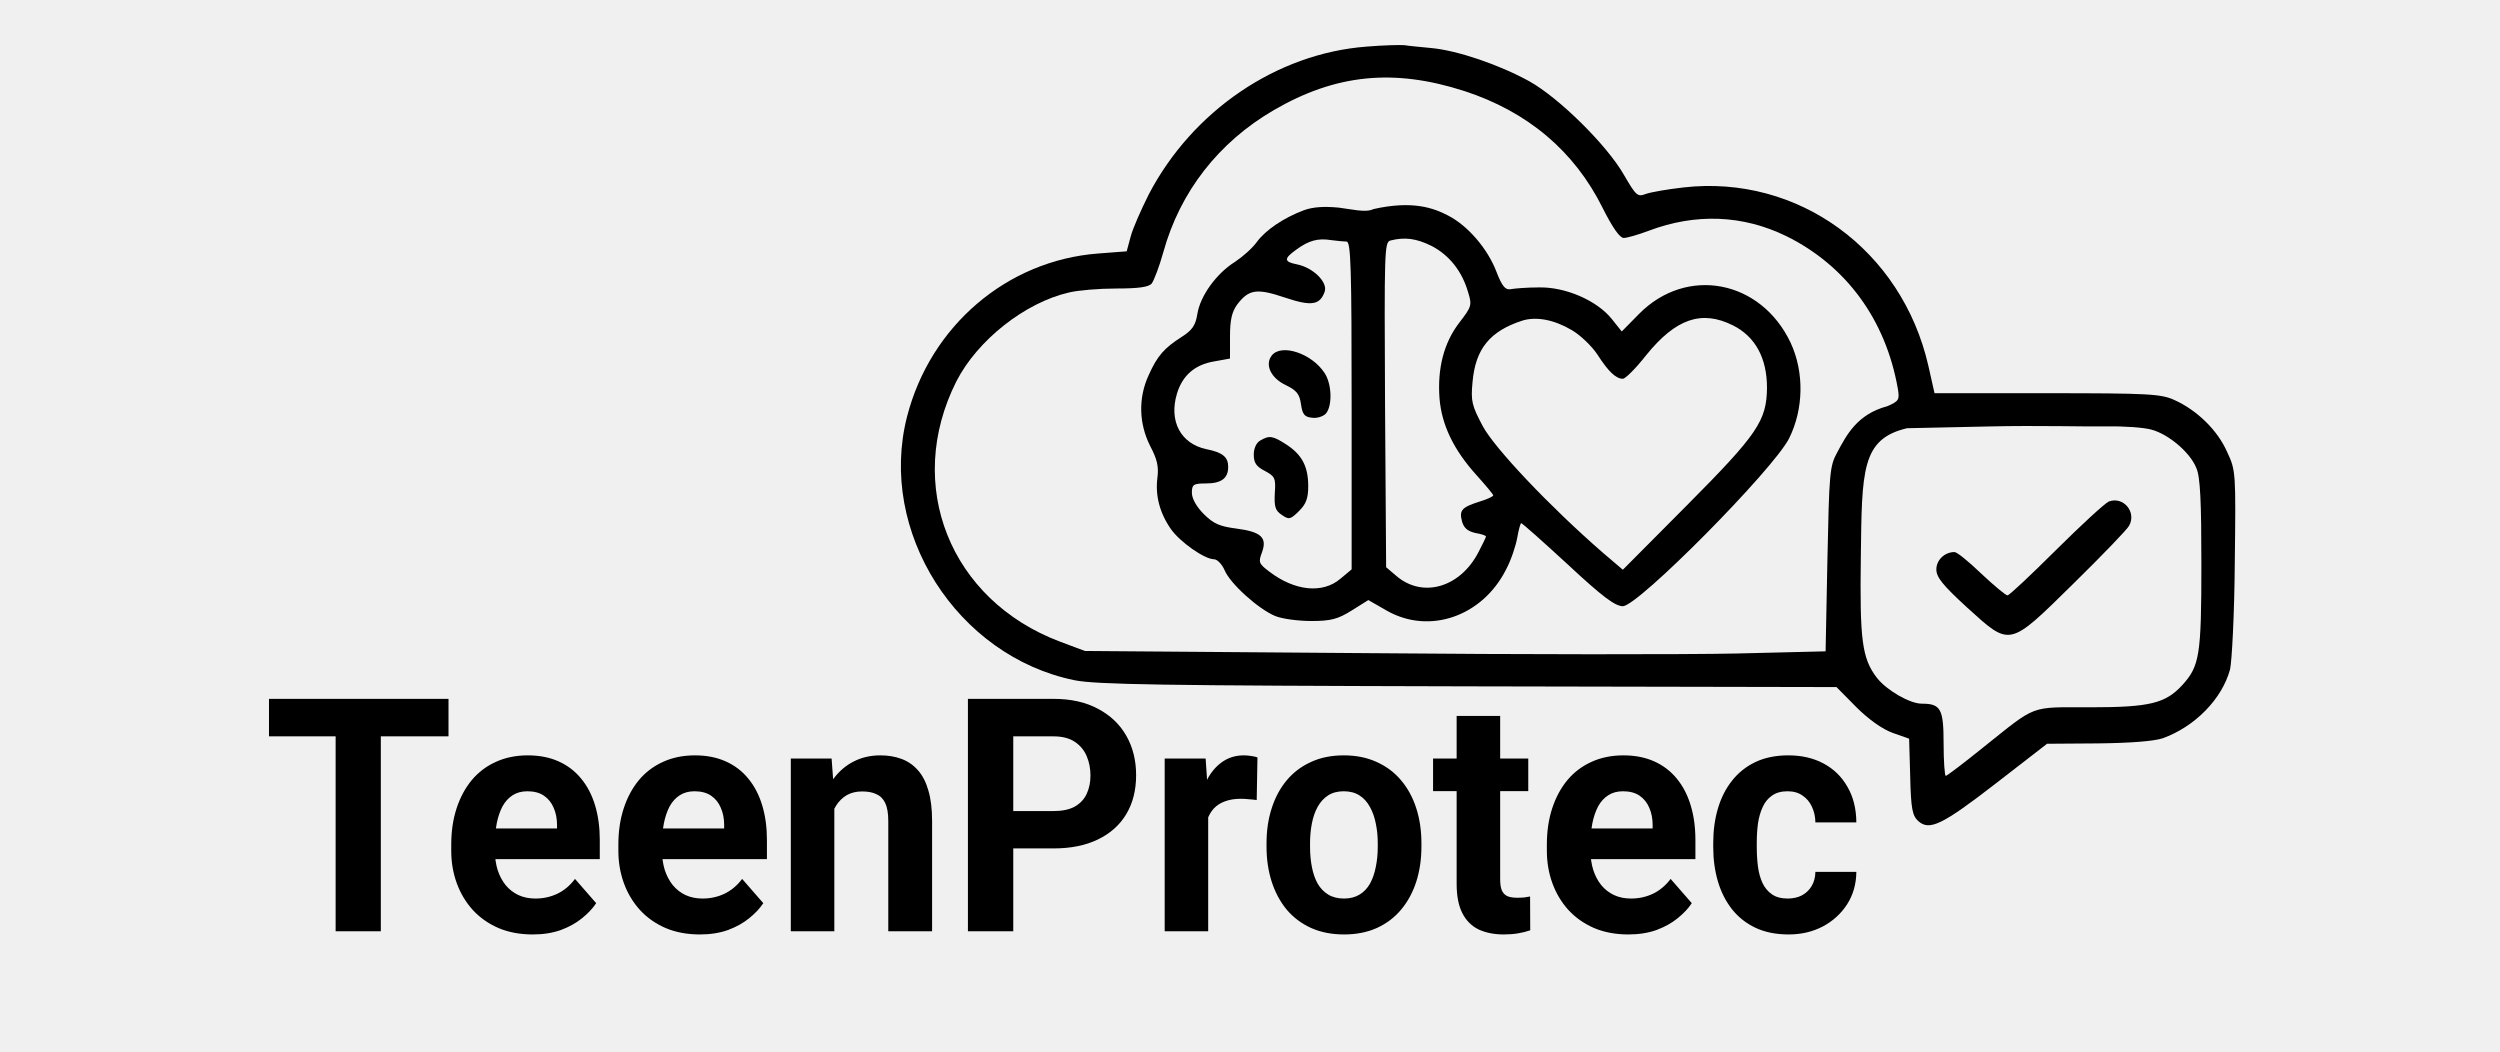
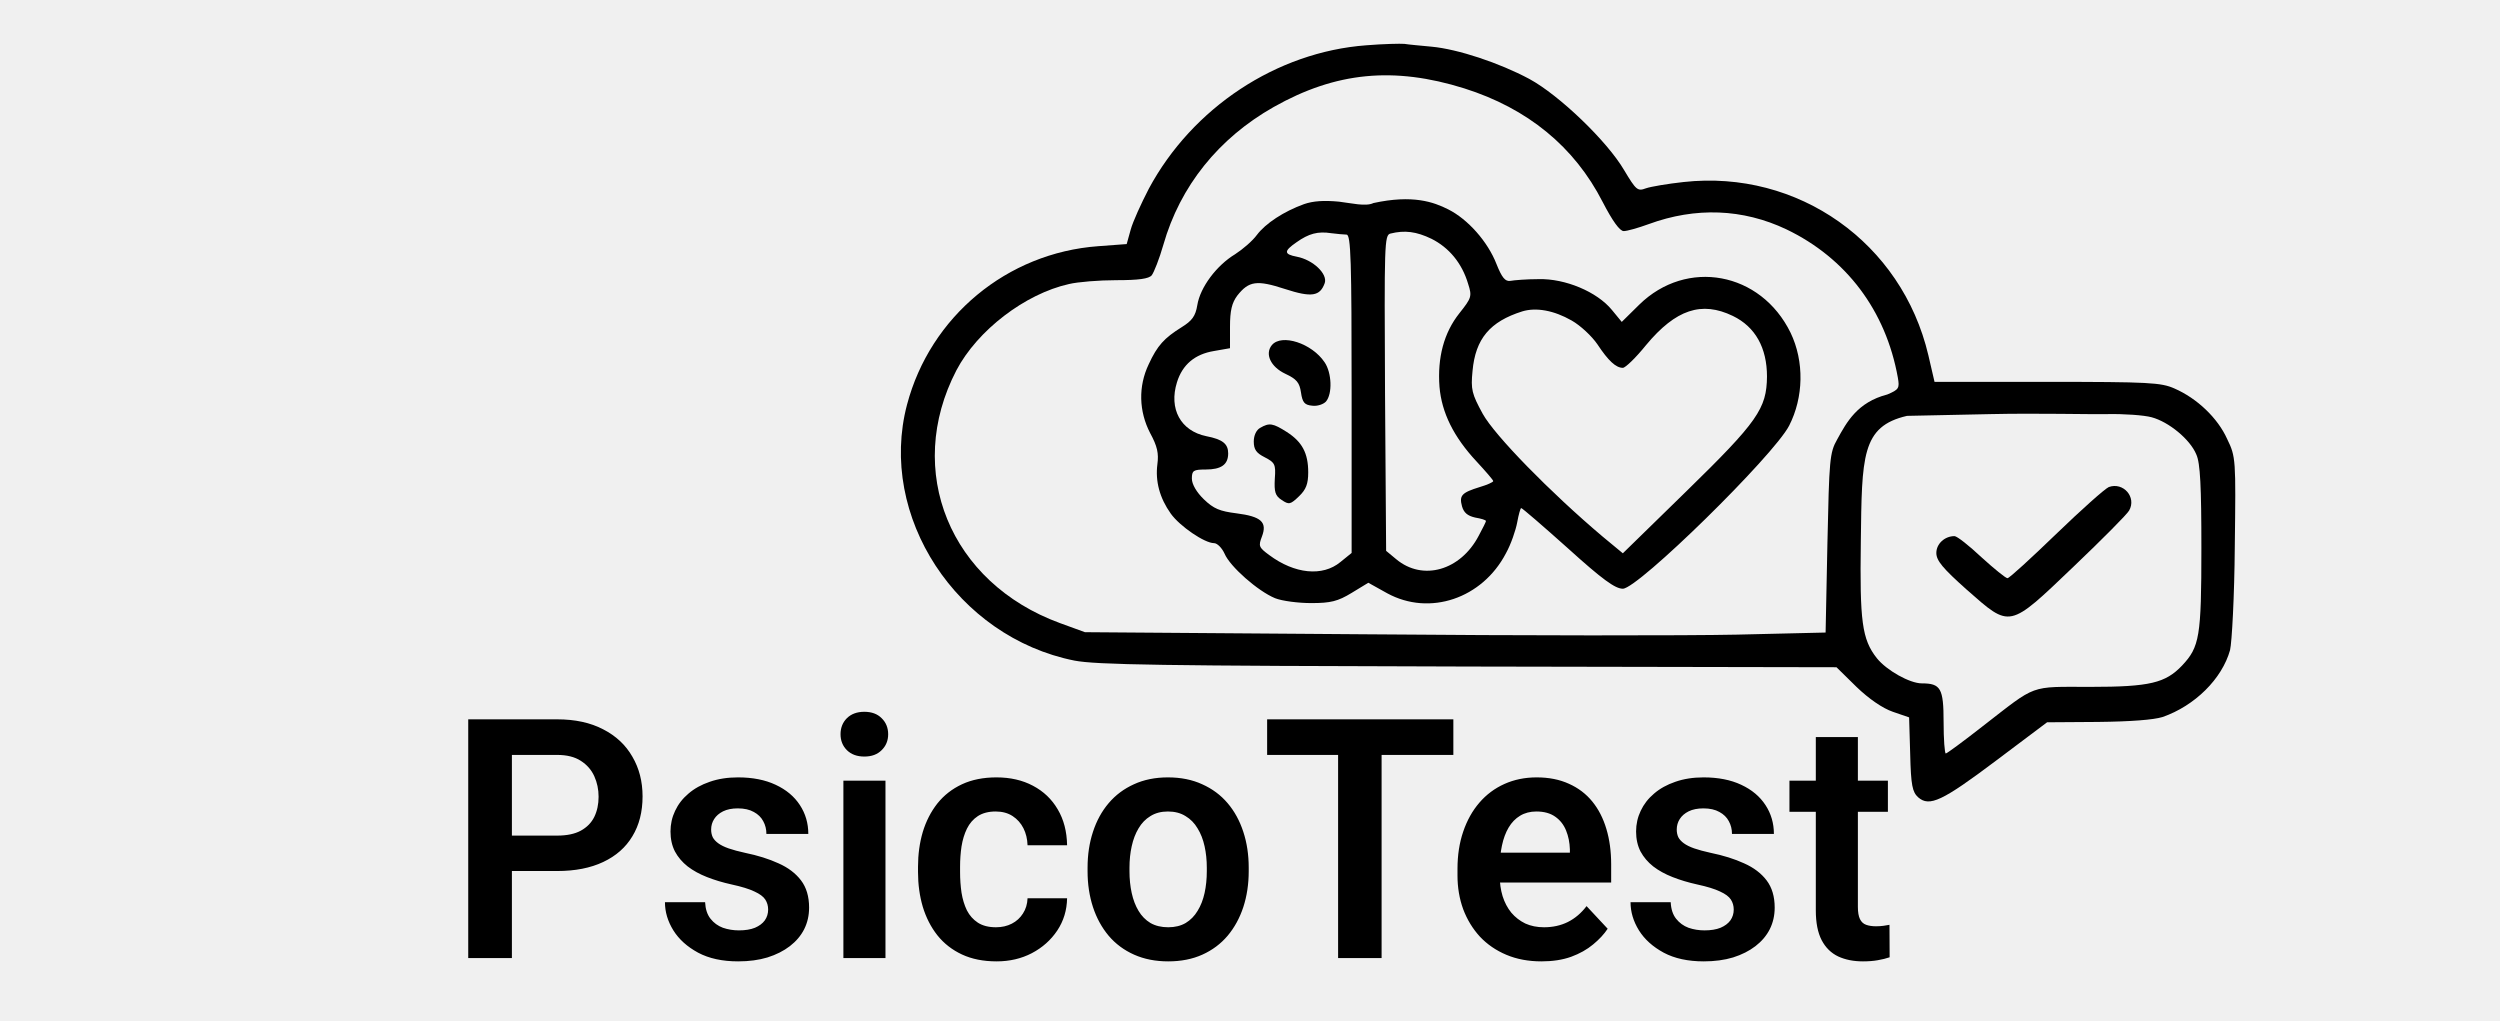
- <svg xmlns="http://www.w3.org/2000/svg" width="195" height="82" viewBox="0 0 195 82" fill="none">
-   <path d="M106.573 3.637C99.578 4.172 93.008 8.649 89.609 15.154C89.015 16.337 88.363 17.801 88.193 18.449L87.882 19.603L85.673 19.772C78.536 20.307 72.561 25.432 70.749 32.5C68.455 41.455 74.628 51.17 83.804 53.057C85.503 53.395 90.516 53.479 114.531 53.535L143.247 53.592L144.804 55.169C145.767 56.126 146.843 56.886 147.636 57.168L148.911 57.618L148.996 60.575C149.052 63.081 149.165 63.617 149.619 64.039C150.496 64.827 151.488 64.349 155.707 61.082L159.672 58.013L163.637 57.985C166.214 57.956 167.97 57.816 168.678 57.59C171.198 56.689 173.322 54.521 173.945 52.212C174.087 51.592 174.285 47.847 174.313 43.905C174.398 36.865 174.398 36.696 173.719 35.26C172.982 33.57 171.368 31.994 169.612 31.205C168.564 30.726 167.658 30.67 159.672 30.67H150.893L150.412 28.53C148.344 19.491 140.245 13.605 131.324 14.619C130.078 14.76 128.775 14.985 128.379 15.126C127.728 15.38 127.614 15.267 126.68 13.662C125.349 11.325 121.61 7.636 119.288 6.34C116.938 5.045 113.709 3.947 111.67 3.75C110.821 3.665 109.858 3.581 109.546 3.524C109.235 3.496 107.904 3.524 106.573 3.637ZM114.219 7.101C119.147 8.706 122.8 11.775 125.009 16.224C125.773 17.745 126.34 18.561 126.651 18.561C126.906 18.561 127.784 18.308 128.605 17.998C132.259 16.619 135.94 16.759 139.339 18.421C144.011 20.73 147.098 24.954 148.033 30.332C148.174 31.177 148.118 31.29 147.211 31.684C144.87 32.307 144.04 33.908 143.303 35.288C142.709 36.358 142.68 36.921 142.539 43.623L142.397 50.804L135.459 50.973C131.636 51.057 118.637 51.057 106.573 50.945L84.625 50.776L82.671 50.044C74.09 46.805 70.522 37.822 74.6 29.741C76.243 26.531 79.952 23.602 83.379 22.814C84.059 22.645 85.73 22.504 87.061 22.504C88.816 22.504 89.609 22.391 89.836 22.11C90.006 21.884 90.431 20.786 90.742 19.66C92.045 14.957 95.047 11.099 99.351 8.593C104.194 5.777 108.725 5.327 114.219 7.101ZM167.828 33.514C169.159 33.88 170.83 35.288 171.311 36.499C171.623 37.175 171.708 39.118 171.708 44.046C171.708 51.142 171.566 51.959 170.207 53.451C168.904 54.859 167.686 55.169 163.07 55.169C158.228 55.169 158.936 54.915 154.659 58.322C153.159 59.533 151.856 60.519 151.771 60.519C151.686 60.519 151.601 59.393 151.601 57.985C151.601 55.281 151.374 54.887 149.902 54.887C148.967 54.887 147.155 53.845 146.39 52.86C145.229 51.339 145.059 49.903 145.144 43.483C145.229 36.668 145.182 34.246 148.749 33.401L155.263 33.261C158.86 33.176 163.014 33.289 164.345 33.261C165.676 33.233 167.233 33.345 167.828 33.514Z" fill="black" />
-   <path d="M101.717 16.393C100.131 16.985 98.716 17.942 98.036 18.871C97.696 19.35 96.931 20.026 96.337 20.42C94.892 21.321 93.618 23.067 93.391 24.503C93.25 25.404 92.967 25.77 92.174 26.277C90.814 27.15 90.276 27.741 89.597 29.262C88.775 31.036 88.832 33.035 89.71 34.781C90.276 35.851 90.389 36.415 90.276 37.288C90.106 38.639 90.446 39.991 91.324 41.258C92.032 42.272 93.958 43.623 94.694 43.623C94.949 43.623 95.317 44.018 95.515 44.468C95.94 45.51 98.121 47.481 99.452 48.044C99.99 48.27 101.264 48.439 102.284 48.439C103.785 48.439 104.351 48.298 105.427 47.622L106.73 46.805L108.203 47.65C111.516 49.509 115.622 48.072 117.463 44.44C117.86 43.708 118.228 42.581 118.341 41.962C118.454 41.314 118.596 40.807 118.652 40.807C118.737 40.807 120.38 42.272 122.306 44.046C124.996 46.552 125.987 47.284 126.582 47.284C127.771 47.284 138.335 36.612 139.552 34.19C140.685 31.909 140.742 29.037 139.666 26.728C137.343 21.828 131.566 20.73 127.856 24.475L126.497 25.855L125.732 24.897C124.571 23.433 122.079 22.363 120.012 22.419C119.077 22.419 118.086 22.504 117.803 22.56C117.406 22.616 117.152 22.307 116.727 21.209C116.047 19.406 114.489 17.604 112.96 16.816C111.827 16.224 110.187 15.619 107.126 16.309C106.534 16.612 105.371 16.309 104.436 16.196C103.275 16.084 102.425 16.14 101.717 16.393ZM105.031 18.843C105.371 18.843 105.427 20.955 105.427 31.628V44.412L104.549 45.144C103.162 46.327 100.981 46.101 98.999 44.581C98.177 43.961 98.149 43.849 98.432 43.088C98.857 41.934 98.376 41.483 96.45 41.23C95.147 41.061 94.666 40.864 93.901 40.103C93.335 39.54 92.967 38.893 92.967 38.442C92.967 37.794 93.08 37.71 94.043 37.71C95.26 37.71 95.799 37.316 95.799 36.415C95.799 35.654 95.374 35.288 94.099 35.035C92.089 34.612 91.154 32.838 91.805 30.698C92.23 29.29 93.193 28.445 94.694 28.192L95.94 27.967V26.249C95.94 24.954 96.082 24.334 96.507 23.743C97.413 22.56 98.036 22.476 100.216 23.208C102.312 23.912 102.963 23.799 103.332 22.729C103.558 21.997 102.425 20.871 101.151 20.617C100.131 20.42 100.131 20.167 101.123 19.463C102.085 18.759 102.793 18.561 103.841 18.73C104.294 18.787 104.832 18.843 105.031 18.843ZM111.658 19.181C113.017 19.885 114.036 21.124 114.518 22.814C114.829 23.799 114.773 23.94 113.838 25.151C112.62 26.728 112.111 28.727 112.281 31.064C112.45 33.148 113.385 35.091 115.169 37.062C115.877 37.851 116.472 38.555 116.472 38.639C116.472 38.724 115.99 38.949 115.424 39.118C114.008 39.568 113.81 39.794 114.036 40.667C114.178 41.173 114.461 41.427 115.056 41.568C115.537 41.652 115.905 41.765 115.905 41.849C115.905 41.906 115.651 42.441 115.339 43.032C113.923 45.82 110.978 46.693 108.911 44.919L108.118 44.243L108.033 31.571C107.976 19.603 107.976 18.871 108.457 18.759C109.562 18.477 110.468 18.59 111.658 19.181ZM122.589 25.742C123.269 26.136 124.175 27.009 124.6 27.657C125.449 28.98 126.044 29.544 126.582 29.544C126.78 29.544 127.601 28.727 128.394 27.713C130.717 24.841 132.727 24.165 135.163 25.376C136.919 26.249 137.825 27.939 137.825 30.248C137.796 32.81 137.117 33.852 131.538 39.456L126.582 44.44L124.996 43.088C120.918 39.54 116.585 34.978 115.651 33.233C114.801 31.628 114.716 31.29 114.858 29.797C115.084 27.206 116.217 25.827 118.737 25.01C119.814 24.672 121.201 24.926 122.589 25.742Z" fill="black" />
-   <path d="M99.21 27.713C98.643 28.417 99.096 29.459 100.257 30.022C101.135 30.445 101.362 30.726 101.475 31.515C101.588 32.331 101.758 32.529 102.353 32.585C102.75 32.641 103.231 32.472 103.429 32.247C103.939 31.628 103.882 29.938 103.316 29.093C102.325 27.573 99.974 26.784 99.21 27.713Z" fill="black" />
-   <path d="M98.303 34.359C97.992 34.528 97.794 34.978 97.794 35.457C97.794 36.105 97.992 36.386 98.643 36.724C99.436 37.147 99.521 37.288 99.436 38.442C99.38 39.512 99.465 39.822 99.974 40.16C100.541 40.554 100.654 40.526 101.334 39.85C101.872 39.315 102.042 38.864 102.042 37.935C102.042 36.386 101.56 35.485 100.371 34.697C99.295 33.993 99.011 33.937 98.303 34.359Z" fill="black" />
-   <path d="M164.486 39.118C164.175 39.259 162.334 40.948 160.38 42.891C158.426 44.834 156.727 46.439 156.585 46.439C156.444 46.439 155.537 45.679 154.546 44.75C153.583 43.82 152.649 43.06 152.451 43.06C151.686 43.06 151.035 43.68 151.035 44.412C151.035 45.031 151.544 45.651 153.413 47.368C156.84 50.466 156.642 50.522 161.739 45.51C163.977 43.313 165.931 41.286 166.072 41.004C166.667 39.934 165.619 38.695 164.486 39.118Z" fill="black" />
-   <path d="M29.704 54.511V72.638H26.179V54.511H29.704ZM34.984 54.511V57.436H20.981V54.511H34.984ZM41.55 72.887C40.56 72.887 39.672 72.721 38.886 72.389C38.1 72.049 37.432 71.58 36.882 70.982C36.34 70.385 35.923 69.692 35.633 68.903C35.342 68.106 35.197 67.26 35.197 66.363V65.865C35.197 64.844 35.334 63.911 35.609 63.064C35.884 62.217 36.277 61.483 36.788 60.86C37.306 60.238 37.935 59.761 38.674 59.428C39.413 59.088 40.245 58.918 41.173 58.918C42.076 58.918 42.878 59.076 43.577 59.391C44.277 59.706 44.862 60.155 45.334 60.736C45.813 61.317 46.175 62.014 46.418 62.827C46.662 63.633 46.783 64.529 46.783 65.517V67.011H36.646V64.62H43.448V64.346C43.448 63.848 43.361 63.404 43.188 63.014C43.023 62.616 42.772 62.3 42.434 62.068C42.096 61.836 41.664 61.719 41.137 61.719C40.69 61.719 40.304 61.823 39.982 62.031C39.66 62.238 39.397 62.529 39.192 62.902C38.996 63.276 38.847 63.715 38.745 64.222C38.65 64.72 38.603 65.268 38.603 65.865V66.363C38.603 66.903 38.674 67.401 38.815 67.857C38.965 68.314 39.173 68.708 39.44 69.04C39.715 69.372 40.045 69.629 40.43 69.812C40.823 69.995 41.267 70.086 41.762 70.086C42.375 70.086 42.945 69.961 43.471 69.712C44.006 69.455 44.465 69.069 44.85 68.555L46.501 70.447C46.233 70.854 45.868 71.244 45.404 71.617C44.949 71.991 44.398 72.298 43.754 72.539C43.11 72.771 42.375 72.887 41.55 72.887ZM54.587 72.887C53.597 72.887 52.709 72.721 51.923 72.389C51.137 72.049 50.469 71.58 49.919 70.982C49.377 70.385 48.96 69.692 48.669 68.903C48.379 68.106 48.233 67.26 48.233 66.363V65.865C48.233 64.844 48.371 63.911 48.646 63.064C48.921 62.217 49.314 61.483 49.825 60.86C50.343 60.238 50.972 59.761 51.711 59.428C52.449 59.088 53.282 58.918 54.209 58.918C55.113 58.918 55.915 59.076 56.614 59.391C57.314 59.706 57.899 60.155 58.37 60.736C58.85 61.317 59.211 62.014 59.455 62.827C59.699 63.633 59.82 64.529 59.82 65.517V67.011H49.683V64.62H56.484V64.346C56.484 63.848 56.398 63.404 56.225 63.014C56.06 62.616 55.809 62.3 55.471 62.068C55.133 61.836 54.701 61.719 54.174 61.719C53.726 61.719 53.341 61.823 53.019 62.031C52.697 62.238 52.434 62.529 52.229 62.902C52.033 63.276 51.883 63.715 51.781 64.222C51.687 64.72 51.64 65.268 51.64 65.865V66.363C51.64 66.903 51.711 67.401 51.852 67.857C52.001 68.314 52.21 68.708 52.477 69.04C52.752 69.372 53.082 69.629 53.467 69.812C53.86 69.995 54.304 70.086 54.799 70.086C55.412 70.086 55.982 69.961 56.508 69.712C57.042 69.455 57.502 69.069 57.887 68.555L59.537 70.447C59.27 70.854 58.905 71.244 58.441 71.617C57.985 71.991 57.435 72.298 56.791 72.539C56.147 72.771 55.412 72.887 54.587 72.887ZM65.078 62.043V72.638H61.683V59.167H64.865L65.078 62.043ZM64.582 65.43H63.663C63.663 64.433 63.785 63.537 64.028 62.74C64.272 61.935 64.614 61.25 65.054 60.686C65.494 60.113 66.017 59.678 66.622 59.379C67.234 59.072 67.918 58.918 68.673 58.918C69.27 58.918 69.816 59.009 70.311 59.192C70.806 59.374 71.231 59.665 71.584 60.063C71.946 60.462 72.221 60.989 72.409 61.645C72.606 62.3 72.704 63.101 72.704 64.047V72.638H69.286V64.035C69.286 63.438 69.207 62.973 69.05 62.641C68.893 62.309 68.661 62.076 68.354 61.943C68.056 61.802 67.686 61.732 67.246 61.732C66.791 61.732 66.394 61.827 66.056 62.018C65.726 62.209 65.451 62.475 65.231 62.815C65.019 63.147 64.858 63.537 64.748 63.985C64.637 64.433 64.582 64.915 64.582 65.43ZM82.181 66.177H77.808V63.263H82.181C82.857 63.263 83.407 63.147 83.831 62.915C84.255 62.674 84.566 62.342 84.762 61.919C84.959 61.495 85.057 61.018 85.057 60.487C85.057 59.947 84.959 59.445 84.762 58.98C84.566 58.516 84.255 58.142 83.831 57.86C83.407 57.578 82.857 57.436 82.181 57.436H79.034V72.638H75.498V54.511H82.181C83.525 54.511 84.676 54.768 85.635 55.282C86.601 55.789 87.34 56.49 87.851 57.387C88.362 58.283 88.617 59.308 88.617 60.462C88.617 61.632 88.362 62.645 87.851 63.5C87.34 64.355 86.601 65.014 85.635 65.479C84.676 65.944 83.525 66.177 82.181 66.177ZM94.239 62.105V72.638H90.845V59.167H94.039L94.239 62.105ZM98.082 59.08L98.023 62.404C97.858 62.379 97.658 62.358 97.422 62.342C97.194 62.317 96.986 62.304 96.797 62.304C96.318 62.304 95.901 62.371 95.548 62.504C95.202 62.628 94.911 62.815 94.676 63.064C94.448 63.313 94.275 63.616 94.157 63.973C94.047 64.33 93.984 64.736 93.968 65.193L93.285 64.969C93.285 64.097 93.367 63.296 93.532 62.566C93.697 61.827 93.937 61.184 94.251 60.636C94.573 60.088 94.966 59.665 95.43 59.366C95.894 59.067 96.424 58.918 97.021 58.918C97.21 58.918 97.402 58.935 97.599 58.968C97.795 58.993 97.956 59.03 98.082 59.08ZM98.789 66.04V65.778C98.789 64.79 98.923 63.882 99.19 63.051C99.457 62.213 99.846 61.487 100.357 60.873C100.868 60.258 101.496 59.781 102.243 59.441C102.99 59.092 103.846 58.918 104.813 58.918C105.779 58.918 106.64 59.092 107.394 59.441C108.148 59.781 108.781 60.258 109.292 60.873C109.811 61.487 110.203 62.213 110.471 63.051C110.738 63.882 110.871 64.79 110.871 65.778V66.04C110.871 67.019 110.738 67.928 110.471 68.766C110.203 69.596 109.811 70.323 109.292 70.945C108.781 71.559 108.152 72.037 107.406 72.377C106.659 72.717 105.803 72.887 104.836 72.887C103.87 72.887 103.009 72.717 102.255 72.377C101.508 72.037 100.876 71.559 100.357 70.945C99.846 70.323 99.457 69.596 99.19 68.766C98.923 67.928 98.789 67.019 98.789 66.04ZM102.184 65.778V66.04C102.184 66.604 102.231 67.131 102.326 67.621C102.42 68.111 102.569 68.542 102.773 68.916C102.986 69.281 103.261 69.567 103.599 69.775C103.936 69.982 104.349 70.086 104.836 70.086C105.308 70.086 105.712 69.982 106.05 69.775C106.388 69.567 106.659 69.281 106.864 68.916C107.068 68.542 107.217 68.111 107.312 67.621C107.414 67.131 107.465 66.604 107.465 66.04V65.778C107.465 65.23 107.414 64.716 107.312 64.234C107.217 63.745 107.064 63.313 106.852 62.94C106.648 62.558 106.376 62.259 106.039 62.043C105.701 61.827 105.292 61.719 104.813 61.719C104.333 61.719 103.925 61.827 103.587 62.043C103.257 62.259 102.986 62.558 102.773 62.94C102.569 63.313 102.42 63.745 102.326 64.234C102.231 64.716 102.184 65.23 102.184 65.778ZM119.205 59.167V61.707H111.779V59.167H119.205ZM113.618 55.843H117.013V68.579C117.013 68.97 117.06 69.268 117.154 69.476C117.256 69.683 117.406 69.829 117.602 69.912C117.798 69.986 118.046 70.024 118.345 70.024C118.557 70.024 118.745 70.015 118.91 69.999C119.083 69.974 119.229 69.949 119.346 69.924L119.358 72.564C119.068 72.663 118.753 72.742 118.415 72.8C118.077 72.858 117.704 72.887 117.296 72.887C116.549 72.887 115.897 72.759 115.339 72.501C114.789 72.236 114.364 71.812 114.066 71.231C113.767 70.65 113.618 69.887 113.618 68.941V55.843ZM127.009 72.887C126.018 72.887 125.13 72.721 124.344 72.389C123.559 72.049 122.891 71.58 122.34 70.982C121.798 70.385 121.382 69.692 121.091 68.903C120.8 68.106 120.655 67.26 120.655 66.363V65.865C120.655 64.844 120.792 63.911 121.067 63.064C121.343 62.217 121.735 61.483 122.246 60.86C122.765 60.238 123.394 59.761 124.132 59.428C124.871 59.088 125.704 58.918 126.631 58.918C127.535 58.918 128.336 59.076 129.035 59.391C129.736 59.706 130.321 60.155 130.792 60.736C131.271 61.317 131.633 62.014 131.876 62.827C132.12 63.633 132.242 64.529 132.242 65.517V67.011H122.105V64.62H128.906V64.346C128.906 63.848 128.819 63.404 128.647 63.014C128.481 62.616 128.23 62.3 127.893 62.068C127.555 61.836 127.122 61.719 126.595 61.719C126.148 61.719 125.762 61.823 125.441 62.031C125.119 62.238 124.855 62.529 124.651 62.902C124.455 63.276 124.305 63.715 124.203 64.222C124.109 64.72 124.061 65.268 124.061 65.865V66.363C124.061 66.903 124.132 67.401 124.274 67.857C124.423 68.314 124.631 68.708 124.898 69.04C125.173 69.372 125.504 69.629 125.888 69.812C126.281 69.995 126.725 70.086 127.221 70.086C127.833 70.086 128.403 69.961 128.93 69.712C129.464 69.455 129.924 69.069 130.309 68.555L131.958 70.447C131.692 70.854 131.327 71.244 130.863 71.617C130.407 71.991 129.857 72.298 129.212 72.539C128.568 72.771 127.833 72.887 127.009 72.887ZM139.444 70.086C139.86 70.086 140.23 70.003 140.551 69.837C140.874 69.663 141.126 69.422 141.306 69.115C141.495 68.799 141.594 68.43 141.601 68.007H144.795C144.787 68.953 144.548 69.795 144.076 70.534C143.605 71.264 142.973 71.841 142.179 72.265C141.385 72.68 140.497 72.887 139.514 72.887C138.525 72.887 137.66 72.713 136.921 72.364C136.191 72.016 135.582 71.534 135.095 70.92C134.607 70.298 134.242 69.576 133.998 68.754C133.755 67.924 133.633 67.036 133.633 66.089V65.728C133.633 64.774 133.755 63.886 133.998 63.064C134.242 62.234 134.607 61.512 135.095 60.898C135.582 60.275 136.191 59.789 136.921 59.441C137.653 59.092 138.509 58.918 139.491 58.918C140.536 58.918 141.452 59.13 142.237 59.553C143.031 59.976 143.653 60.582 144.1 61.371C144.556 62.151 144.787 63.076 144.795 64.147H141.601C141.594 63.699 141.503 63.292 141.33 62.927C141.165 62.562 140.922 62.271 140.599 62.056C140.285 61.831 139.896 61.719 139.432 61.719C138.937 61.719 138.533 61.831 138.218 62.056C137.904 62.271 137.66 62.57 137.488 62.952C137.315 63.325 137.193 63.753 137.121 64.234C137.059 64.707 137.028 65.205 137.028 65.728V66.089C137.028 66.612 137.059 67.115 137.121 67.596C137.185 68.077 137.303 68.505 137.476 68.878C137.657 69.252 137.904 69.546 138.218 69.762C138.533 69.978 138.941 70.086 139.444 70.086Z" fill="black" />
+ <svg xmlns="http://www.w3.org/2000/svg" width="191" height="78" viewBox="0 0 191 78" fill="none">
+   <path d="M104.387 3.46C97.535 3.969 91.1 8.227 87.771 14.415C87.189 15.54 86.551 16.933 86.384 17.549L86.079 18.647L83.915 18.808C76.925 19.317 71.073 24.192 69.297 30.915C67.05 39.433 73.097 48.674 82.085 50.469C83.749 50.79 88.659 50.87 112.181 50.924L140.308 50.977L141.834 52.477C142.777 53.388 143.831 54.111 144.608 54.379L145.856 54.808L145.939 57.62C145.995 60.004 146.106 60.513 146.549 60.915C147.409 61.665 148.38 61.21 152.513 58.102L156.397 55.183L160.28 55.156C162.804 55.129 164.524 54.995 165.218 54.781C167.686 53.924 169.767 51.861 170.377 49.665C170.516 49.076 170.71 45.513 170.738 41.763C170.821 35.067 170.821 34.906 170.155 33.54C169.434 31.933 167.853 30.433 166.133 29.683C165.107 29.227 164.219 29.174 156.397 29.174H147.798L147.326 27.138C145.301 18.54 137.368 12.942 128.63 13.906C127.41 14.04 126.134 14.254 125.745 14.388C125.107 14.629 124.996 14.522 124.081 12.995C122.777 10.772 119.116 7.263 116.841 6.031C114.539 4.799 111.377 3.754 109.38 3.567C108.547 3.486 107.604 3.406 107.299 3.352C106.994 3.326 105.69 3.353 104.387 3.46ZM111.876 6.754C116.703 8.281 120.281 11.201 122.444 15.433C123.193 16.879 123.748 17.656 124.053 17.656C124.303 17.656 125.163 17.415 125.967 17.12C129.546 15.808 133.152 15.942 136.48 17.522C141.057 19.719 144.081 23.736 144.996 28.852C145.135 29.656 145.079 29.763 144.192 30.138C141.898 30.732 141.085 32.254 140.364 33.567C139.781 34.585 139.753 35.12 139.615 41.495L139.476 48.326L132.68 48.486C128.935 48.567 116.203 48.567 104.387 48.46L82.889 48.299L80.975 47.602C72.57 44.522 69.075 35.977 73.07 28.29C74.678 25.236 78.312 22.451 81.669 21.701C82.334 21.54 83.971 21.406 85.275 21.406C86.995 21.406 87.771 21.299 87.993 21.031C88.159 20.817 88.576 19.772 88.881 18.701C90.157 14.227 93.097 10.558 97.313 8.174C102.057 5.495 106.495 5.067 111.876 6.754ZM164.385 31.879C165.689 32.227 167.326 33.567 167.797 34.719C168.102 35.361 168.186 37.21 168.186 41.897C168.186 48.647 168.047 49.424 166.715 50.844C165.439 52.183 164.247 52.477 159.725 52.477C154.982 52.477 155.675 52.236 151.487 55.477C150.017 56.629 148.741 57.567 148.658 57.567C148.574 57.567 148.491 56.495 148.491 55.156C148.491 52.585 148.269 52.21 146.827 52.21C145.911 52.21 144.136 51.219 143.387 50.281C142.25 48.835 142.083 47.469 142.167 41.361C142.25 34.879 142.203 32.576 145.698 31.772L152.078 31.638C155.601 31.558 159.67 31.665 160.973 31.638C162.277 31.611 163.803 31.719 164.385 31.879Z" fill="black" />
+   <path d="M99.631 15.594C98.077 16.156 96.69 17.067 96.025 17.951C95.692 18.406 94.943 19.049 94.36 19.424C92.946 20.281 91.697 21.942 91.475 23.308C91.337 24.165 91.059 24.513 90.283 24.995C88.951 25.826 88.424 26.388 87.759 27.835C86.954 29.522 87.01 31.424 87.87 33.085C88.424 34.103 88.535 34.638 88.424 35.469C88.258 36.755 88.591 38.04 89.451 39.246C90.144 40.21 92.03 41.496 92.751 41.496C93.001 41.496 93.362 41.871 93.556 42.299C93.972 43.29 96.108 45.165 97.412 45.701C97.939 45.915 99.187 46.076 100.185 46.076C101.656 46.076 102.21 45.942 103.264 45.299L104.54 44.522L105.983 45.326C109.228 47.094 113.25 45.728 115.053 42.272C115.442 41.576 115.802 40.505 115.913 39.915C116.024 39.299 116.163 38.817 116.218 38.817C116.302 38.817 117.91 40.21 119.797 41.897C122.432 44.281 123.403 44.978 123.985 44.978C125.15 44.978 135.497 34.826 136.69 32.522C137.799 30.353 137.855 27.62 136.801 25.424C134.526 20.763 128.867 19.719 125.234 23.281L123.902 24.594L123.153 23.683C122.016 22.29 119.575 21.272 117.55 21.326C116.635 21.326 115.664 21.406 115.386 21.46C114.998 21.513 114.748 21.219 114.332 20.174C113.666 18.46 112.141 16.745 110.643 15.995C109.533 15.433 107.927 14.858 104.929 15.513C104.349 15.801 103.209 15.513 102.294 15.406C101.156 15.299 100.324 15.353 99.631 15.594ZM102.876 17.924C103.209 17.924 103.264 19.933 103.264 30.085V42.246L102.405 42.942C101.045 44.067 98.909 43.853 96.968 42.406C96.163 41.817 96.136 41.71 96.413 40.987C96.829 39.888 96.358 39.46 94.471 39.219C93.195 39.058 92.724 38.871 91.975 38.147C91.42 37.612 91.059 36.996 91.059 36.567C91.059 35.951 91.17 35.871 92.114 35.871C93.306 35.871 93.833 35.496 93.833 34.638C93.833 33.915 93.417 33.567 92.169 33.326C90.2 32.924 89.284 31.237 89.922 29.201C90.338 27.862 91.281 27.058 92.751 26.817L93.972 26.603V24.969C93.972 23.737 94.111 23.147 94.527 22.585C95.414 21.46 96.025 21.38 98.161 22.076C100.213 22.745 100.851 22.638 101.212 21.62C101.434 20.924 100.324 19.853 99.076 19.612C98.077 19.424 98.077 19.183 99.048 18.513C99.991 17.844 100.685 17.656 101.711 17.817C102.155 17.87 102.682 17.924 102.876 17.924ZM109.367 18.245C110.698 18.915 111.697 20.094 112.169 21.701C112.474 22.638 112.418 22.772 111.503 23.924C110.31 25.424 109.811 27.326 109.977 29.549C110.144 31.531 111.059 33.38 112.807 35.255C113.5 36.005 114.083 36.674 114.083 36.755C114.083 36.835 113.611 37.049 113.056 37.21C111.669 37.638 111.475 37.853 111.697 38.683C111.836 39.165 112.113 39.406 112.696 39.54C113.167 39.621 113.528 39.728 113.528 39.808C113.528 39.862 113.278 40.371 112.973 40.933C111.586 43.585 108.701 44.415 106.676 42.728L105.9 42.085L105.816 30.031C105.761 18.647 105.761 17.951 106.233 17.844C107.314 17.576 108.202 17.683 109.367 18.245ZM120.074 24.487C120.74 24.862 121.627 25.692 122.044 26.308C122.876 27.567 123.458 28.103 123.985 28.103C124.179 28.103 124.984 27.326 125.761 26.362C128.035 23.63 130.005 22.987 132.39 24.138C134.11 24.969 134.998 26.576 134.998 28.772C134.97 31.21 134.304 32.201 128.84 37.531L123.985 42.272L122.432 40.987C118.438 37.612 114.194 33.272 113.278 31.612C112.446 30.085 112.363 29.763 112.501 28.344C112.723 25.88 113.833 24.567 116.302 23.79C117.356 23.469 118.715 23.71 120.074 24.487Z" fill="black" />
+   <path d="M97.174 26.361C96.62 27.031 97.064 28.022 98.201 28.558C99.061 28.96 99.283 29.228 99.394 29.978C99.504 30.754 99.671 30.942 100.253 30.995C100.642 31.049 101.113 30.888 101.307 30.674C101.807 30.085 101.751 28.478 101.197 27.674C100.226 26.228 97.923 25.478 97.174 26.361Z" fill="black" />
+   <path d="M96.287 32.683C95.982 32.844 95.788 33.272 95.788 33.728C95.788 34.344 95.982 34.611 96.62 34.933C97.396 35.335 97.48 35.469 97.396 36.567C97.341 37.585 97.424 37.879 97.924 38.201C98.478 38.576 98.589 38.549 99.255 37.906C99.782 37.397 99.948 36.969 99.948 36.085C99.948 34.611 99.477 33.754 98.312 33.004C97.258 32.335 96.98 32.281 96.287 32.683Z" fill="black" />
+   <path d="M161.112 37.21C160.807 37.344 159.004 38.951 157.09 40.799C155.176 42.647 153.512 44.174 153.373 44.174C153.234 44.174 152.347 43.451 151.376 42.567C150.433 41.683 149.518 40.96 149.323 40.96C148.574 40.96 147.936 41.549 147.936 42.245C147.936 42.835 148.436 43.424 150.266 45.058C153.623 48.005 153.429 48.058 158.422 43.29C160.613 41.201 162.527 39.272 162.666 39.005C163.248 37.987 162.222 36.808 161.112 37.21Z" fill="black" />
+   <g clip-path="url(#clip0_683_962)">
+     <path d="M42.566 66.546H38.017V63.84H42.566C43.31 63.84 43.912 63.714 44.373 63.464C44.842 63.205 45.186 62.854 45.404 62.411C45.623 61.961 45.732 61.447 45.732 60.87C45.732 60.311 45.623 59.789 45.404 59.304C45.186 58.82 44.842 58.428 44.373 58.127C43.912 57.826 43.31 57.676 42.566 57.676H39.109V73.198H35.773V54.957H42.566C43.941 54.957 45.113 55.212 46.083 55.721C47.062 56.222 47.806 56.92 48.315 57.814C48.833 58.699 49.092 59.71 49.092 60.845C49.092 62.023 48.833 63.038 48.315 63.89C47.806 64.742 47.062 65.397 46.083 65.857C45.113 66.316 43.941 66.546 42.566 66.546ZM58.686 69.49C58.686 69.206 58.613 68.951 58.468 68.726C58.322 68.5 58.047 68.296 57.643 68.112C57.246 67.92 56.664 67.74 55.896 67.573C55.217 67.423 54.59 67.235 54.016 67.009C53.442 66.784 52.949 66.512 52.536 66.195C52.124 65.869 51.8 65.489 51.566 65.055C51.34 64.612 51.226 64.103 51.226 63.526C51.226 62.967 51.343 62.441 51.578 61.948C51.812 61.447 52.152 61.008 52.597 60.633C53.042 60.248 53.583 59.948 54.222 59.73C54.861 59.505 55.581 59.392 56.381 59.392C57.497 59.392 58.455 59.58 59.256 59.956C60.065 60.332 60.683 60.85 61.112 61.509C61.54 62.161 61.755 62.896 61.755 63.714H58.553C58.553 63.355 58.472 63.029 58.31 62.737C58.156 62.445 57.918 62.211 57.594 62.036C57.271 61.852 56.862 61.76 56.369 61.76C55.925 61.76 55.548 61.835 55.241 61.986C54.942 62.136 54.716 62.332 54.562 62.574C54.408 62.817 54.331 63.084 54.331 63.376C54.331 63.593 54.372 63.79 54.453 63.965C54.542 64.132 54.683 64.287 54.877 64.428C55.071 64.57 55.334 64.7 55.666 64.817C56.005 64.934 56.422 65.047 56.915 65.155C57.894 65.356 58.746 65.623 59.474 65.957C60.21 66.283 60.784 66.717 61.197 67.26C61.609 67.803 61.815 68.496 61.815 69.34C61.815 69.941 61.69 70.492 61.439 70.993C61.189 71.486 60.825 71.916 60.348 72.284C59.871 72.651 59.3 72.939 58.637 73.148C57.974 73.349 57.226 73.449 56.394 73.449C55.188 73.449 54.17 73.228 53.337 72.785C52.504 72.334 51.873 71.766 51.445 71.081C51.016 70.388 50.802 69.669 50.802 68.926H53.87C53.895 69.452 54.032 69.874 54.283 70.192C54.534 70.509 54.849 70.739 55.229 70.881C55.617 71.014 56.026 71.081 56.454 71.081C56.939 71.081 57.348 71.014 57.679 70.881C58.011 70.739 58.261 70.551 58.431 70.317C58.601 70.075 58.686 69.799 58.686 69.49ZM67.65 59.643V73.198H64.435V59.643H67.65ZM64.217 56.097C64.217 55.605 64.379 55.195 64.702 54.87C65.034 54.544 65.478 54.381 66.036 54.381C66.594 54.381 67.035 54.544 67.358 54.87C67.69 55.195 67.856 55.605 67.856 56.097C67.856 56.582 67.69 56.987 67.358 57.312C67.035 57.638 66.594 57.801 66.036 57.801C65.478 57.801 65.034 57.638 64.702 57.312C64.379 56.987 64.217 56.582 64.217 56.097ZM76.092 70.843C76.544 70.843 76.949 70.751 77.305 70.567C77.66 70.384 77.943 70.125 78.154 69.791C78.372 69.457 78.489 69.068 78.505 68.625H81.526C81.509 69.544 81.259 70.367 80.774 71.094C80.288 71.82 79.641 72.397 78.833 72.822C78.032 73.24 77.135 73.449 76.14 73.449C75.129 73.449 74.248 73.273 73.496 72.923C72.744 72.572 72.117 72.083 71.616 71.457C71.123 70.831 70.751 70.104 70.5 69.277C70.257 68.45 70.136 67.565 70.136 66.621V66.22C70.136 65.276 70.257 64.391 70.5 63.564C70.751 62.737 71.123 62.011 71.616 61.384C72.117 60.758 72.744 60.269 73.496 59.918C74.248 59.568 75.125 59.392 76.128 59.392C77.187 59.392 78.117 59.605 78.918 60.031C79.726 60.457 80.357 61.058 80.81 61.835C81.271 62.612 81.509 63.526 81.526 64.579H78.505C78.489 64.094 78.384 63.66 78.19 63.276C77.996 62.892 77.721 62.583 77.365 62.349C77.009 62.115 76.577 61.998 76.067 61.998C75.525 61.998 75.073 62.115 74.709 62.349C74.353 62.583 74.074 62.904 73.872 63.313C73.678 63.714 73.54 64.165 73.46 64.667C73.387 65.159 73.35 65.677 73.35 66.22V66.621C73.35 67.172 73.387 67.698 73.46 68.2C73.54 68.701 73.678 69.152 73.872 69.553C74.074 69.945 74.353 70.258 74.709 70.492C75.073 70.726 75.534 70.843 76.092 70.843ZM83.09 66.558V66.295C83.09 65.301 83.228 64.387 83.503 63.552C83.778 62.708 84.178 61.977 84.704 61.359C85.229 60.741 85.872 60.261 86.632 59.918C87.392 59.568 88.257 59.392 89.228 59.392C90.214 59.392 91.088 59.568 91.848 59.918C92.616 60.261 93.263 60.741 93.788 61.359C94.314 61.977 94.714 62.708 94.989 63.552C95.264 64.387 95.402 65.301 95.402 66.295V66.558C95.402 67.544 95.264 68.458 94.989 69.302C94.714 70.137 94.314 70.868 93.788 71.495C93.263 72.112 92.62 72.593 91.86 72.935C91.1 73.278 90.23 73.449 89.252 73.449C88.282 73.449 87.412 73.278 86.644 72.935C85.876 72.593 85.229 72.112 84.704 71.495C84.178 70.868 83.778 70.137 83.503 69.302C83.228 68.458 83.09 67.544 83.09 66.558ZM86.292 66.295V66.558C86.292 67.151 86.349 67.707 86.462 68.225C86.575 68.742 86.749 69.198 86.984 69.59C87.218 69.983 87.522 70.292 87.894 70.517C88.274 70.734 88.726 70.843 89.252 70.843C89.769 70.843 90.214 70.734 90.586 70.517C90.958 70.292 91.261 69.983 91.496 69.59C91.739 69.198 91.916 68.742 92.03 68.225C92.143 67.707 92.2 67.151 92.2 66.558V66.295C92.2 65.711 92.143 65.163 92.03 64.654C91.916 64.136 91.739 63.681 91.496 63.288C91.261 62.888 90.954 62.574 90.574 62.349C90.202 62.115 89.753 61.998 89.228 61.998C88.71 61.998 88.266 62.115 87.894 62.349C87.522 62.574 87.218 62.888 86.984 63.288C86.749 63.681 86.575 64.136 86.462 64.654C86.349 65.163 86.292 65.711 86.292 66.295ZM105.554 54.957V73.198H102.231V54.957H105.554ZM111.036 54.957V57.676H96.809V54.957H111.036ZM117.768 73.449C116.774 73.449 115.88 73.282 115.088 72.948C114.295 72.614 113.62 72.15 113.062 71.557C112.512 70.956 112.088 70.258 111.788 69.465C111.497 68.663 111.352 67.803 111.352 66.884V66.383C111.352 65.339 111.497 64.391 111.788 63.539C112.08 62.679 112.492 61.94 113.026 61.322C113.559 60.703 114.198 60.227 114.942 59.893C115.686 59.559 116.507 59.392 117.404 59.392C118.334 59.392 119.155 59.555 119.867 59.881C120.578 60.198 121.173 60.649 121.65 61.234C122.127 61.819 122.487 62.52 122.729 63.339C122.972 64.149 123.093 65.047 123.093 66.032V67.423H112.807V65.143H119.939V64.892C119.923 64.366 119.826 63.886 119.648 63.451C119.47 63.009 119.195 62.658 118.824 62.399C118.452 62.132 117.97 61.998 117.38 61.998C116.903 61.998 116.487 62.107 116.131 62.324C115.783 62.533 115.492 62.833 115.258 63.226C115.031 63.61 114.861 64.069 114.748 64.604C114.635 65.138 114.578 65.731 114.578 66.383V66.884C114.578 67.452 114.651 67.978 114.797 68.463C114.95 68.947 115.173 69.369 115.464 69.728C115.763 70.079 116.119 70.354 116.531 70.555C116.952 70.747 117.429 70.843 117.962 70.843C118.634 70.843 119.24 70.709 119.782 70.442C120.332 70.166 120.809 69.761 121.213 69.227L122.826 70.956C122.551 71.373 122.179 71.774 121.71 72.159C121.249 72.543 120.692 72.856 120.036 73.098C119.382 73.332 118.625 73.449 117.768 73.449ZM132.457 69.49C132.457 69.206 132.384 68.951 132.239 68.726C132.093 68.5 131.818 68.296 131.414 68.112C131.018 67.92 130.435 67.74 129.667 67.573C128.988 67.423 128.361 67.235 127.787 67.009C127.213 66.784 126.72 66.512 126.307 66.195C125.895 65.869 125.572 65.489 125.337 65.055C125.111 64.612 124.997 64.103 124.997 63.526C124.997 62.967 125.115 62.441 125.349 61.948C125.584 61.447 125.923 61.008 126.368 60.633C126.813 60.248 127.354 59.948 127.993 59.73C128.632 59.505 129.352 59.392 130.152 59.392C131.268 59.392 132.227 59.58 133.027 59.956C133.836 60.332 134.454 60.85 134.883 61.509C135.311 62.161 135.526 62.896 135.526 63.714H132.324C132.324 63.355 132.243 63.029 132.081 62.737C131.927 62.445 131.689 62.211 131.365 62.036C131.042 61.852 130.634 61.76 130.14 61.76C129.696 61.76 129.32 61.835 129.012 61.986C128.713 62.136 128.487 62.332 128.333 62.574C128.179 62.817 128.103 63.084 128.103 63.376C128.103 63.593 128.143 63.79 128.224 63.965C128.313 64.132 128.454 64.287 128.648 64.428C128.842 64.57 129.105 64.7 129.437 64.817C129.776 64.934 130.193 65.047 130.686 65.155C131.665 65.356 132.518 65.623 133.245 65.957C133.981 66.283 134.555 66.717 134.968 67.26C135.38 67.803 135.586 68.496 135.586 69.34C135.586 69.941 135.461 70.492 135.21 70.993C134.96 71.486 134.596 71.916 134.119 72.284C133.642 72.651 133.072 72.939 132.409 73.148C131.745 73.349 130.997 73.449 130.165 73.449C128.96 73.449 127.941 73.228 127.108 72.785C126.275 72.334 125.644 71.766 125.216 71.081C124.787 70.388 124.573 69.669 124.573 68.926H127.642C127.666 69.452 127.803 69.874 128.054 70.192C128.305 70.509 128.62 70.739 129 70.881C129.388 71.014 129.797 71.081 130.225 71.081C130.71 71.081 131.119 71.014 131.45 70.881C131.782 70.739 132.032 70.551 132.202 70.317C132.372 70.075 132.457 69.799 132.457 69.49ZM144.235 59.643V62.023H136.714V59.643H144.235ZM138.728 56.31H141.942V69.29C141.942 69.69 141.995 69.999 142.1 70.217C142.205 70.434 142.363 70.58 142.573 70.655C142.783 70.73 143.034 70.768 143.325 70.768C143.535 70.768 143.729 70.755 143.907 70.73C144.085 70.705 144.235 70.68 144.356 70.655L144.368 73.136C144.101 73.228 143.798 73.303 143.458 73.361C143.127 73.42 142.751 73.449 142.33 73.449C141.611 73.449 140.98 73.324 140.438 73.073C139.896 72.814 139.476 72.401 139.177 71.833C138.877 71.256 138.728 70.496 138.728 69.553V56.31Z" fill="black" />
+   </g>
+   <defs>
+     <clipPath id="clip0_683_962">
+       <rect width="109.301" height="20.526" fill="white" transform="translate(35.3295 53.9551)" />
+     </clipPath>
+   </defs>
</svg>
